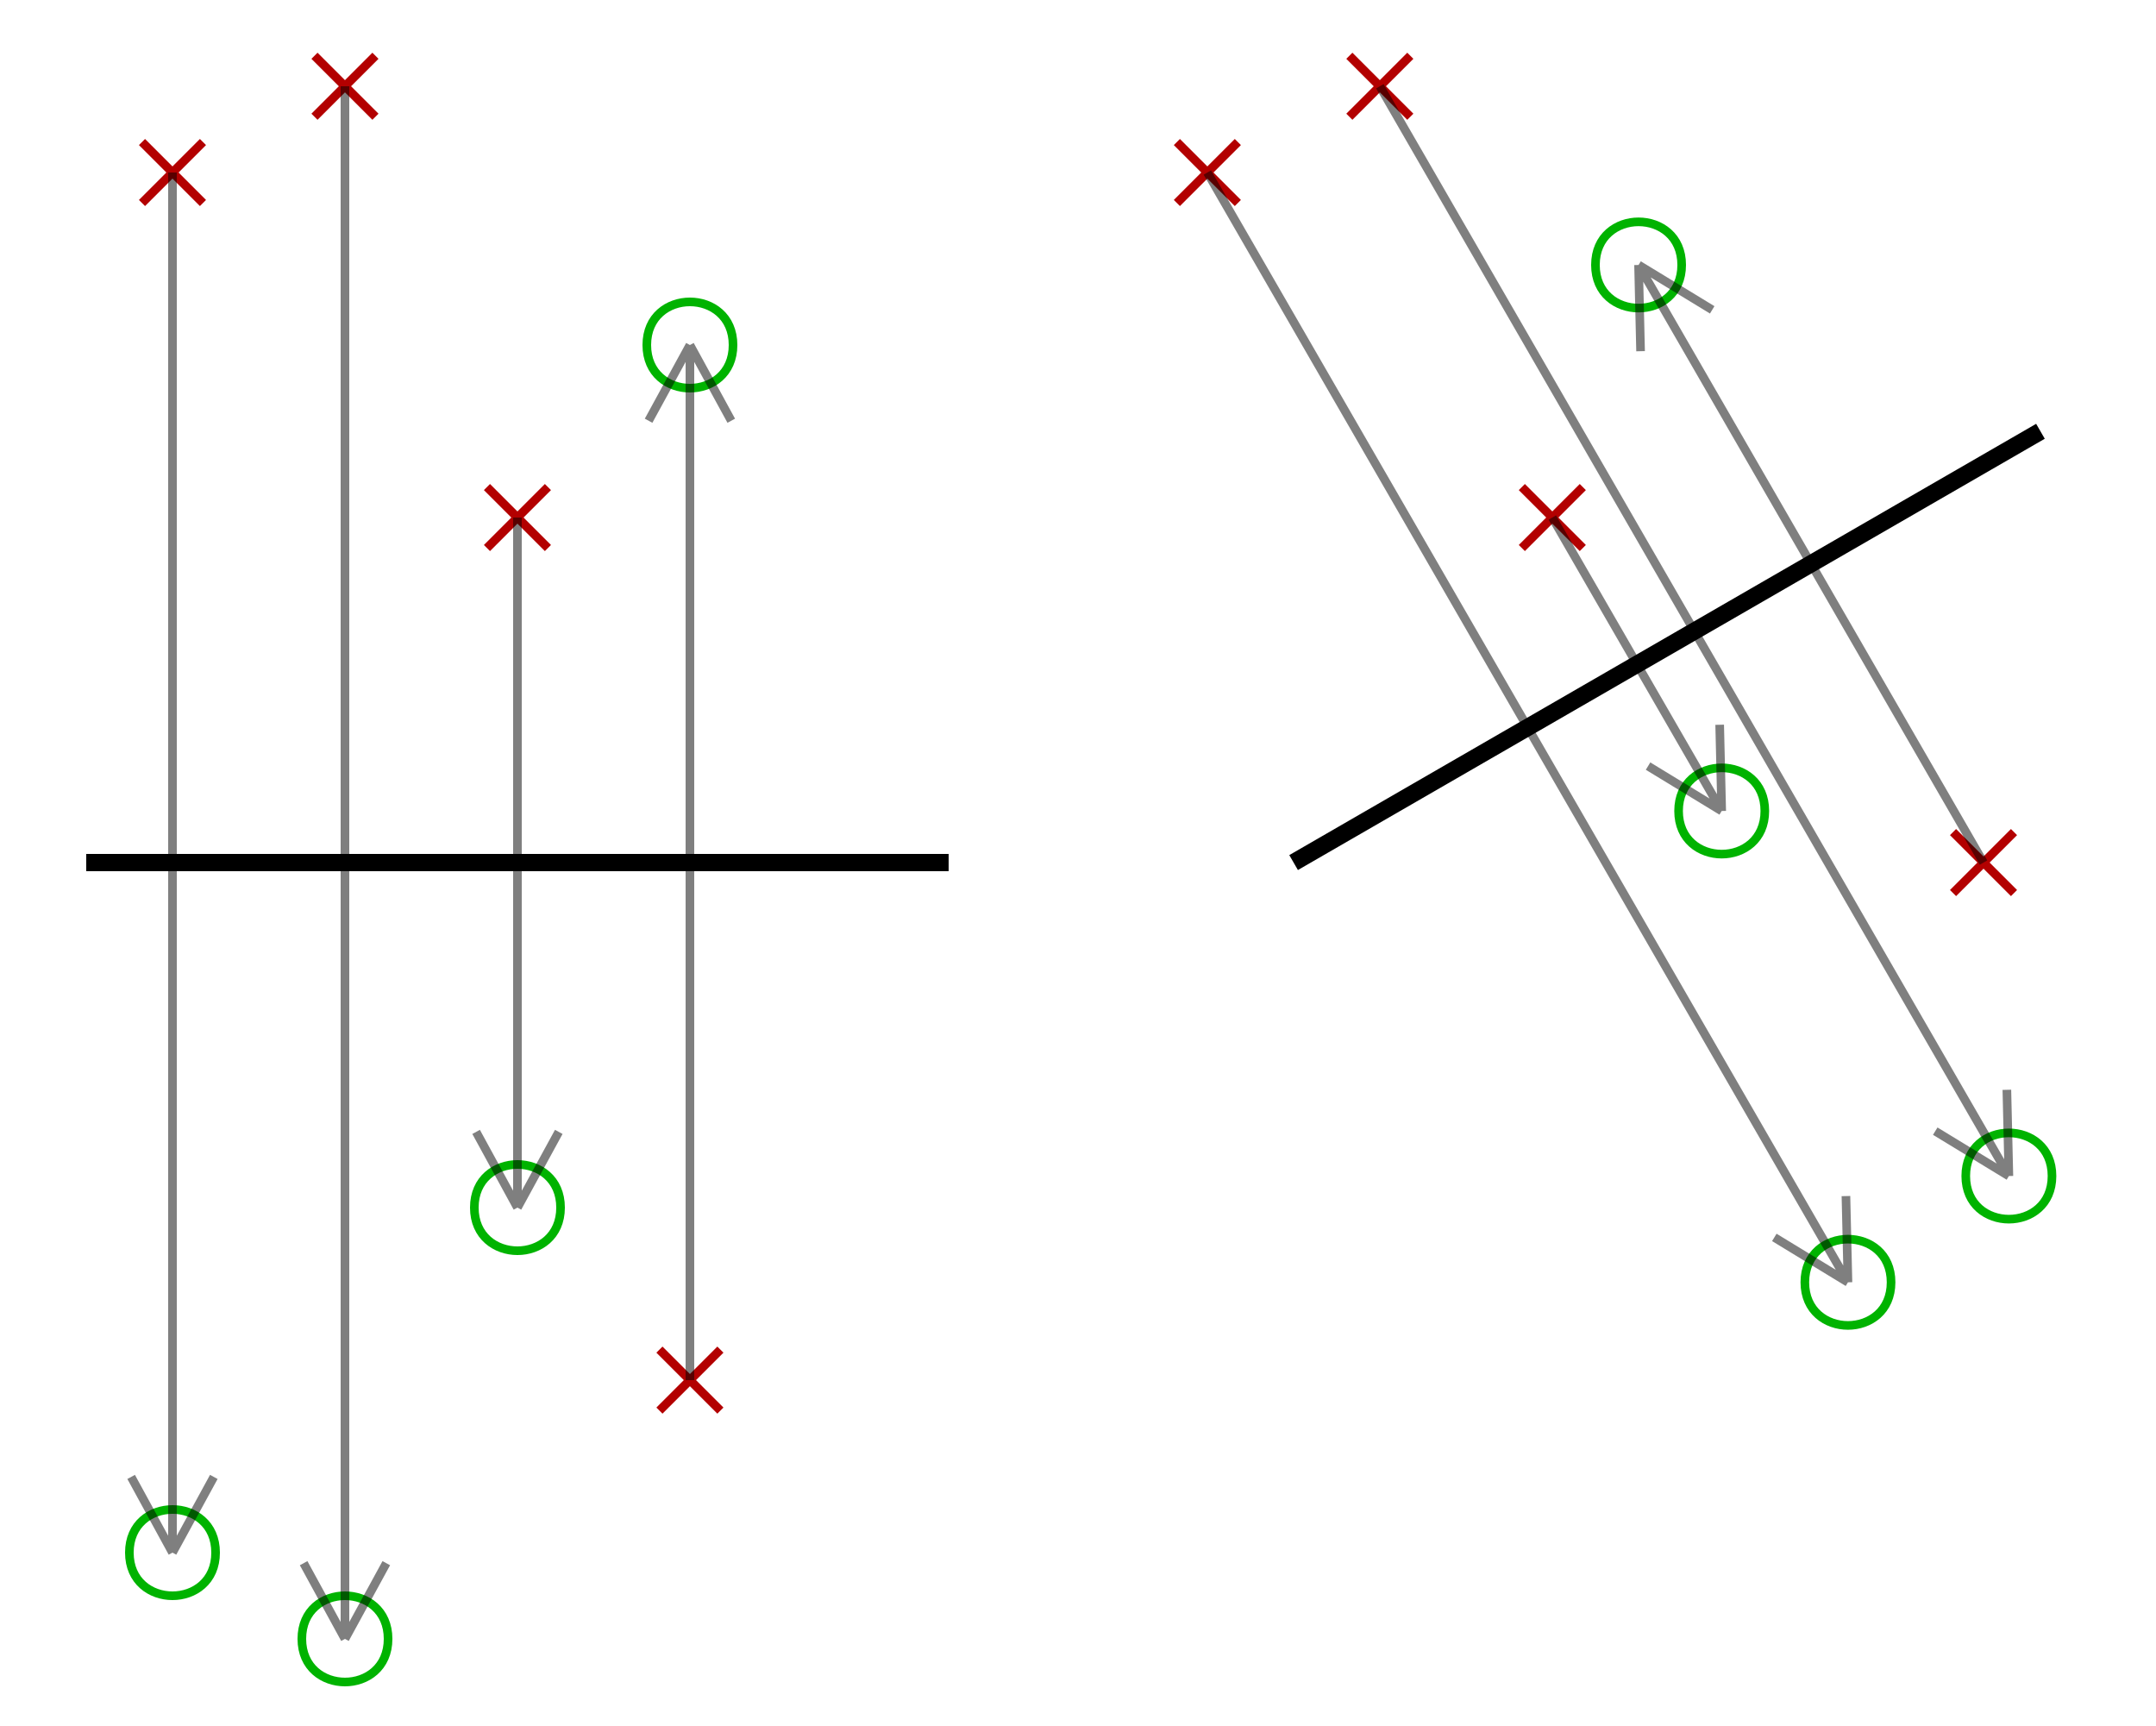
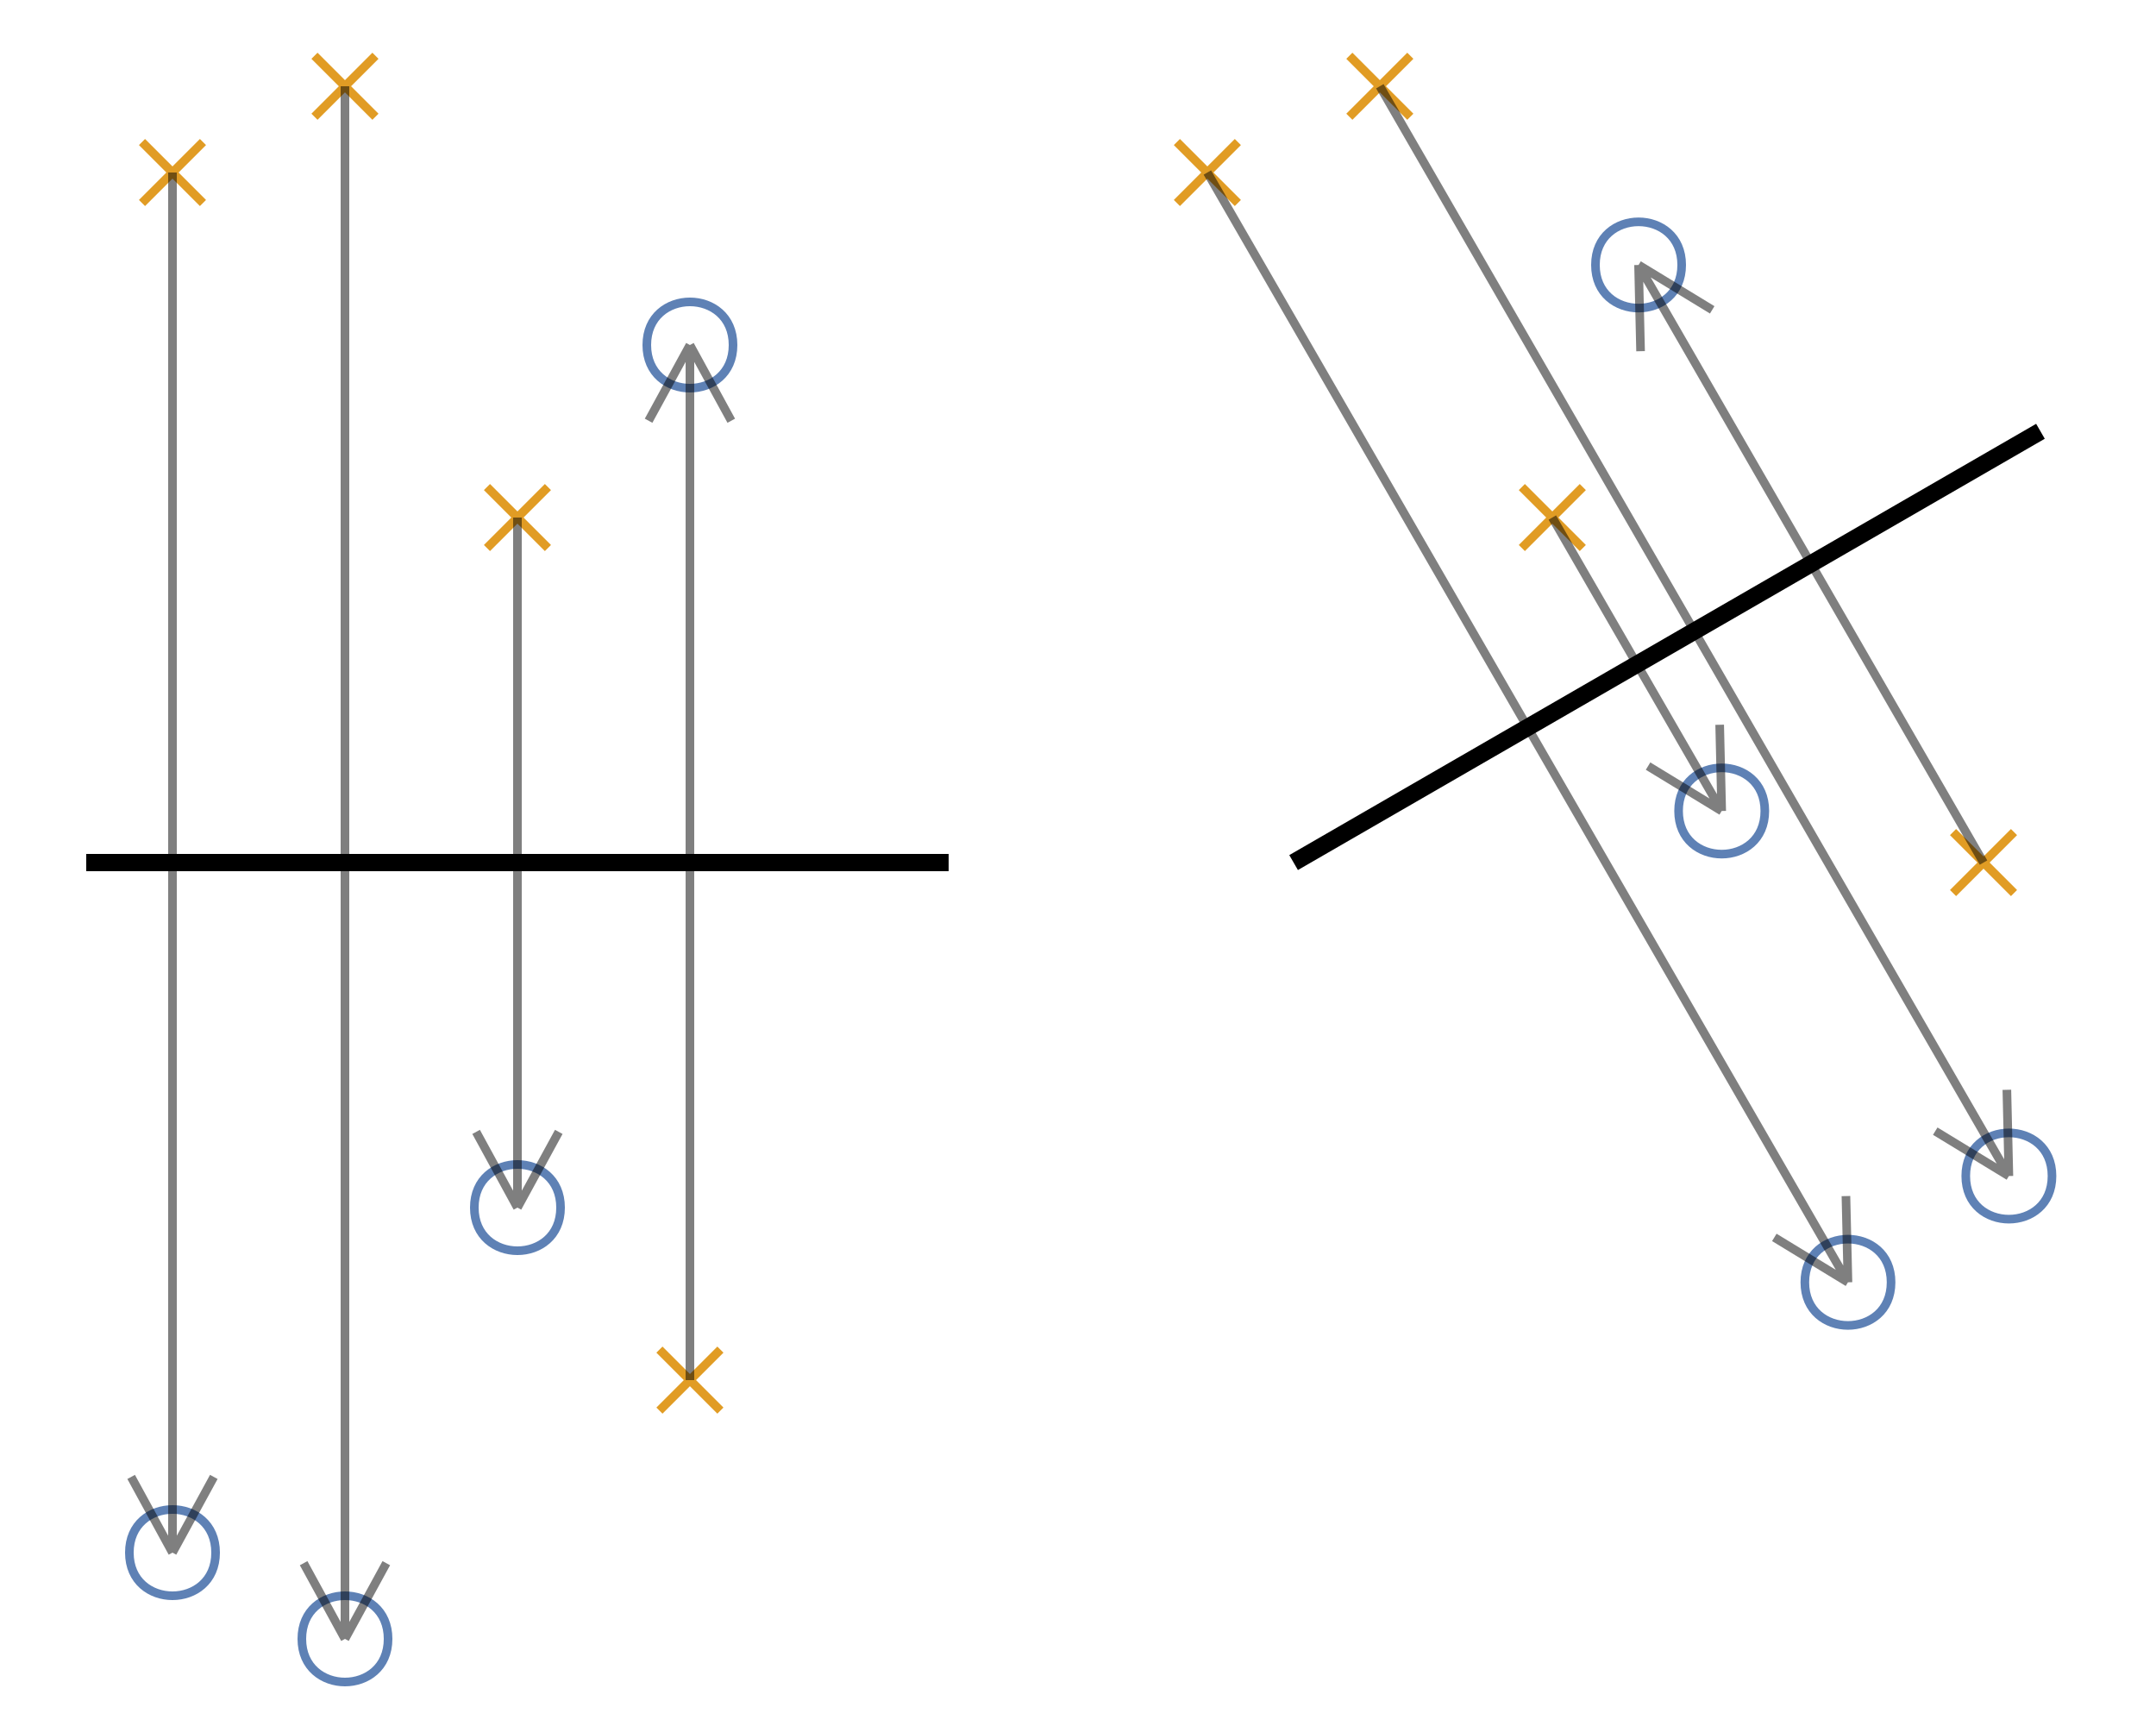
<svg xmlns="http://www.w3.org/2000/svg" width="250pt" height="200pt" viewBox="0 0 250 200" version="1.1">
-   <g id="surface10">
+   <g id="surface82">
    <path style="fill:none;stroke-width:2;stroke-linecap:butt;stroke-linejoin:miter;stroke:rgb(0%,0%,0%);stroke-opacity:1;stroke-miterlimit:10;" d="M 10 100 L 110 100 " />
-     <path style="fill:none;stroke-width:1;stroke-linecap:butt;stroke-linejoin:miter;stroke:rgb(70%,0%,0%);stroke-opacity:1;stroke-miterlimit:10;" d="M 43.535 13.535 L 36.465 6.465 M 36.465 13.535 L 43.535 6.465 " />
-     <path style="fill:none;stroke-width:1;stroke-linecap:butt;stroke-linejoin:miter;stroke:rgb(0%,70%,0%);stroke-opacity:1;stroke-miterlimit:10;" d="M 45 190 C 45 196.668 35 196.668 35 190 C 35 183.332 45 183.332 45 190 " />
+     <path style="fill:none;stroke-width:1;stroke-linecap:butt;stroke-linejoin:miter;stroke:rgb(88.072%,61.104%,14.205%);stroke-opacity:1;stroke-miterlimit:10;" d="M 43.535 13.535 L 36.465 6.465 M 36.465 13.535 L 43.535 6.465 " />
+     <path style="fill:none;stroke-width:1;stroke-linecap:butt;stroke-linejoin:miter;stroke:rgb(36.842%,50.678%,70.98%);stroke-opacity:1;stroke-miterlimit:10;" d="M 45 190 C 45 196.668 35 196.668 35 190 C 35 183.332 45 183.332 45 190 " />
    <path style="fill:none;stroke-width:1;stroke-linecap:butt;stroke-linejoin:miter;stroke:rgb(0%,0%,0%);stroke-opacity:0.5;stroke-miterlimit:10;" d="M 40 10 L 40 190 M 40 190 L 35.207 181.223 M 40 190 L 44.793 181.223 " />
-     <path style="fill:none;stroke-width:1;stroke-linecap:butt;stroke-linejoin:miter;stroke:rgb(70%,0%,0%);stroke-opacity:1;stroke-miterlimit:10;" d="M 23.535 23.535 L 16.465 16.465 M 16.465 23.535 L 23.535 16.465 " />
-     <path style="fill:none;stroke-width:1;stroke-linecap:butt;stroke-linejoin:miter;stroke:rgb(0%,70%,0%);stroke-opacity:1;stroke-miterlimit:10;" d="M 25 180 C 25 186.668 15 186.668 15 180 C 15 173.332 25 173.332 25 180 " />
+     <path style="fill:none;stroke-width:1;stroke-linecap:butt;stroke-linejoin:miter;stroke:rgb(88.072%,61.104%,14.205%);stroke-opacity:1;stroke-miterlimit:10;" d="M 23.535 23.535 L 16.465 16.465 M 16.465 23.535 L 23.535 16.465 " />
+     <path style="fill:none;stroke-width:1;stroke-linecap:butt;stroke-linejoin:miter;stroke:rgb(36.842%,50.678%,70.98%);stroke-opacity:1;stroke-miterlimit:10;" d="M 25 180 C 25 186.668 15 186.668 15 180 C 15 173.332 25 173.332 25 180 " />
    <path style="fill:none;stroke-width:1;stroke-linecap:butt;stroke-linejoin:miter;stroke:rgb(0%,0%,0%);stroke-opacity:0.5;stroke-miterlimit:10;" d="M 20 20 L 20 180 M 20 180 L 15.207 171.223 M 20 180 L 24.793 171.223 " />
-     <path style="fill:none;stroke-width:1;stroke-linecap:butt;stroke-linejoin:miter;stroke:rgb(70%,0%,0%);stroke-opacity:1;stroke-miterlimit:10;" d="M 63.535 63.535 L 56.465 56.465 M 56.465 63.535 L 63.535 56.465 " />
-     <path style="fill:none;stroke-width:1;stroke-linecap:butt;stroke-linejoin:miter;stroke:rgb(0%,70%,0%);stroke-opacity:1;stroke-miterlimit:10;" d="M 65 140 C 65 146.668 55 146.668 55 140 C 55 133.332 65 133.332 65 140 " />
+     <path style="fill:none;stroke-width:1;stroke-linecap:butt;stroke-linejoin:miter;stroke:rgb(88.072%,61.104%,14.205%);stroke-opacity:1;stroke-miterlimit:10;" d="M 63.535 63.535 L 56.465 56.465 M 56.465 63.535 L 63.535 56.465 " />
+     <path style="fill:none;stroke-width:1;stroke-linecap:butt;stroke-linejoin:miter;stroke:rgb(36.842%,50.678%,70.98%);stroke-opacity:1;stroke-miterlimit:10;" d="M 65 140 C 65 146.668 55 146.668 55 140 C 55 133.332 65 133.332 65 140 " />
    <path style="fill:none;stroke-width:1;stroke-linecap:butt;stroke-linejoin:miter;stroke:rgb(0%,0%,0%);stroke-opacity:0.5;stroke-miterlimit:10;" d="M 60 60 L 60 140 M 60 140 L 55.207 131.223 M 60 140 L 64.793 131.223 " />
-     <path style="fill:none;stroke-width:1;stroke-linecap:butt;stroke-linejoin:miter;stroke:rgb(70%,0%,0%);stroke-opacity:1;stroke-miterlimit:10;" d="M 83.535 163.535 L 76.465 156.465 M 76.465 163.535 L 83.535 156.465 " />
-     <path style="fill:none;stroke-width:1;stroke-linecap:butt;stroke-linejoin:miter;stroke:rgb(0%,70%,0%);stroke-opacity:1;stroke-miterlimit:10;" d="M 85 40 C 85 46.668 75 46.668 75 40 C 75 33.332 85 33.332 85 40 " />
+     <path style="fill:none;stroke-width:1;stroke-linecap:butt;stroke-linejoin:miter;stroke:rgb(88.072%,61.104%,14.205%);stroke-opacity:1;stroke-miterlimit:10;" d="M 83.535 163.535 L 76.465 156.465 M 76.465 163.535 L 83.535 156.465 " />
+     <path style="fill:none;stroke-width:1;stroke-linecap:butt;stroke-linejoin:miter;stroke:rgb(36.842%,50.678%,70.98%);stroke-opacity:1;stroke-miterlimit:10;" d="M 85 40 C 85 46.668 75 46.668 75 40 C 75 33.332 85 33.332 85 40 " />
    <path style="fill:none;stroke-width:1;stroke-linecap:butt;stroke-linejoin:miter;stroke:rgb(0%,0%,0%);stroke-opacity:0.5;stroke-miterlimit:10;" d="M 80 160 L 80 40 M 80 40 L 84.793 48.777 M 80 40 L 75.207 48.777 " />
    <path style="fill:none;stroke-width:2;stroke-linecap:butt;stroke-linejoin:miter;stroke:rgb(0%,0%,0%);stroke-opacity:1;stroke-miterlimit:10;" d="M 150 100 L 236.602 50 " />
-     <path style="fill:none;stroke-width:1;stroke-linecap:butt;stroke-linejoin:miter;stroke:rgb(70%,0%,0%);stroke-opacity:1;stroke-miterlimit:10;" d="M 163.535 13.535 L 156.465 6.465 M 156.465 13.535 L 163.535 6.465 " />
-     <path style="fill:none;stroke-width:1;stroke-linecap:butt;stroke-linejoin:miter;stroke:rgb(0%,70%,0%);stroke-opacity:1;stroke-miterlimit:10;" d="M 237.941 136.34 C 237.941 143.008 227.941 143.008 227.941 136.34 C 227.941 129.672 237.941 129.672 237.941 136.34 " />
+     <path style="fill:none;stroke-width:1;stroke-linecap:butt;stroke-linejoin:miter;stroke:rgb(88.072%,61.104%,14.205%);stroke-opacity:1;stroke-miterlimit:10;" d="M 163.535 13.535 L 156.465 6.465 M 156.465 13.535 L 163.535 6.465 " />
+     <path style="fill:none;stroke-width:1;stroke-linecap:butt;stroke-linejoin:miter;stroke:rgb(36.842%,50.678%,70.98%);stroke-opacity:1;stroke-miterlimit:10;" d="M 237.941 136.34 C 237.941 143.008 227.941 143.008 227.941 136.34 C 227.941 129.672 237.941 129.672 237.941 136.34 " />
    <path style="fill:none;stroke-width:1;stroke-linecap:butt;stroke-linejoin:miter;stroke:rgb(0%,0%,0%);stroke-opacity:0.5;stroke-miterlimit:10;" d="M 160 10 L 232.941 136.34 M 232.941 136.34 L 224.402 131.137 M 232.941 136.34 L 232.707 126.344 " />
-     <path style="fill:none;stroke-width:1;stroke-linecap:butt;stroke-linejoin:miter;stroke:rgb(70%,0%,0%);stroke-opacity:1;stroke-miterlimit:10;" d="M 143.535 23.535 L 136.465 16.465 M 136.465 23.535 L 143.535 16.465 " />
-     <path style="fill:none;stroke-width:1;stroke-linecap:butt;stroke-linejoin:miter;stroke:rgb(0%,70%,0%);stroke-opacity:1;stroke-miterlimit:10;" d="M 219.281 148.66 C 219.281 155.328 209.281 155.328 209.281 148.66 C 209.281 141.992 219.281 141.992 219.281 148.66 " />
+     <path style="fill:none;stroke-width:1;stroke-linecap:butt;stroke-linejoin:miter;stroke:rgb(88.072%,61.104%,14.205%);stroke-opacity:1;stroke-miterlimit:10;" d="M 143.535 23.535 L 136.465 16.465 M 136.465 23.535 L 143.535 16.465 " />
+     <path style="fill:none;stroke-width:1;stroke-linecap:butt;stroke-linejoin:miter;stroke:rgb(36.842%,50.678%,70.98%);stroke-opacity:1;stroke-miterlimit:10;" d="M 219.281 148.66 C 219.281 155.328 209.281 155.328 209.281 148.66 C 209.281 141.992 219.281 141.992 219.281 148.66 " />
    <path style="fill:none;stroke-width:1;stroke-linecap:butt;stroke-linejoin:miter;stroke:rgb(0%,0%,0%);stroke-opacity:0.5;stroke-miterlimit:10;" d="M 140 20 L 214.281 148.66 M 214.281 148.66 L 205.742 143.457 M 214.281 148.66 L 214.047 138.664 " />
-     <path style="fill:none;stroke-width:1;stroke-linecap:butt;stroke-linejoin:miter;stroke:rgb(70%,0%,0%);stroke-opacity:1;stroke-miterlimit:10;" d="M 183.535 63.535 L 176.465 56.465 M 176.465 63.535 L 183.535 56.465 " />
-     <path style="fill:none;stroke-width:1;stroke-linecap:butt;stroke-linejoin:miter;stroke:rgb(0%,70%,0%);stroke-opacity:1;stroke-miterlimit:10;" d="M 204.641 94.02 C 204.641 100.688 194.641 100.688 194.641 94.02 C 194.641 87.352 204.641 87.352 204.641 94.02 " />
+     <path style="fill:none;stroke-width:1;stroke-linecap:butt;stroke-linejoin:miter;stroke:rgb(88.072%,61.104%,14.205%);stroke-opacity:1;stroke-miterlimit:10;" d="M 183.535 63.535 L 176.465 56.465 M 176.465 63.535 L 183.535 56.465 " />
+     <path style="fill:none;stroke-width:1;stroke-linecap:butt;stroke-linejoin:miter;stroke:rgb(36.842%,50.678%,70.98%);stroke-opacity:1;stroke-miterlimit:10;" d="M 204.641 94.02 C 204.641 100.688 194.641 100.688 194.641 94.02 C 194.641 87.352 204.641 87.352 204.641 94.02 " />
    <path style="fill:none;stroke-width:1;stroke-linecap:butt;stroke-linejoin:miter;stroke:rgb(0%,0%,0%);stroke-opacity:0.5;stroke-miterlimit:10;" d="M 180 60 L 199.641 94.02 M 199.641 94.02 L 191.102 88.816 M 199.641 94.02 L 199.406 84.023 " />
-     <path style="fill:none;stroke-width:1;stroke-linecap:butt;stroke-linejoin:miter;stroke:rgb(70%,0%,0%);stroke-opacity:1;stroke-miterlimit:10;" d="M 233.535 103.535 L 226.465 96.465 M 226.465 103.535 L 233.535 96.465 " />
-     <path style="fill:none;stroke-width:1;stroke-linecap:butt;stroke-linejoin:miter;stroke:rgb(0%,70%,0%);stroke-opacity:1;stroke-miterlimit:10;" d="M 195 30.719 C 195 37.383 185 37.383 185 30.719 C 185 24.051 195 24.051 195 30.719 " />
+     <path style="fill:none;stroke-width:1;stroke-linecap:butt;stroke-linejoin:miter;stroke:rgb(88.072%,61.104%,14.205%);stroke-opacity:1;stroke-miterlimit:10;" d="M 233.535 103.535 L 226.465 96.465 M 226.465 103.535 L 233.535 96.465 " />
+     <path style="fill:none;stroke-width:1;stroke-linecap:butt;stroke-linejoin:miter;stroke:rgb(36.842%,50.678%,70.98%);stroke-opacity:1;stroke-miterlimit:10;" d="M 195 30.719 C 195 37.383 185 37.383 185 30.719 C 185 24.051 195 24.051 195 30.719 " />
    <path style="fill:none;stroke-width:1;stroke-linecap:butt;stroke-linejoin:miter;stroke:rgb(0%,0%,0%);stroke-opacity:0.5;stroke-miterlimit:10;" d="M 230 100 L 190 30.719 M 190 30.719 L 198.539 35.922 M 190 30.719 L 190.234 40.715 " />
  </g>
</svg>
